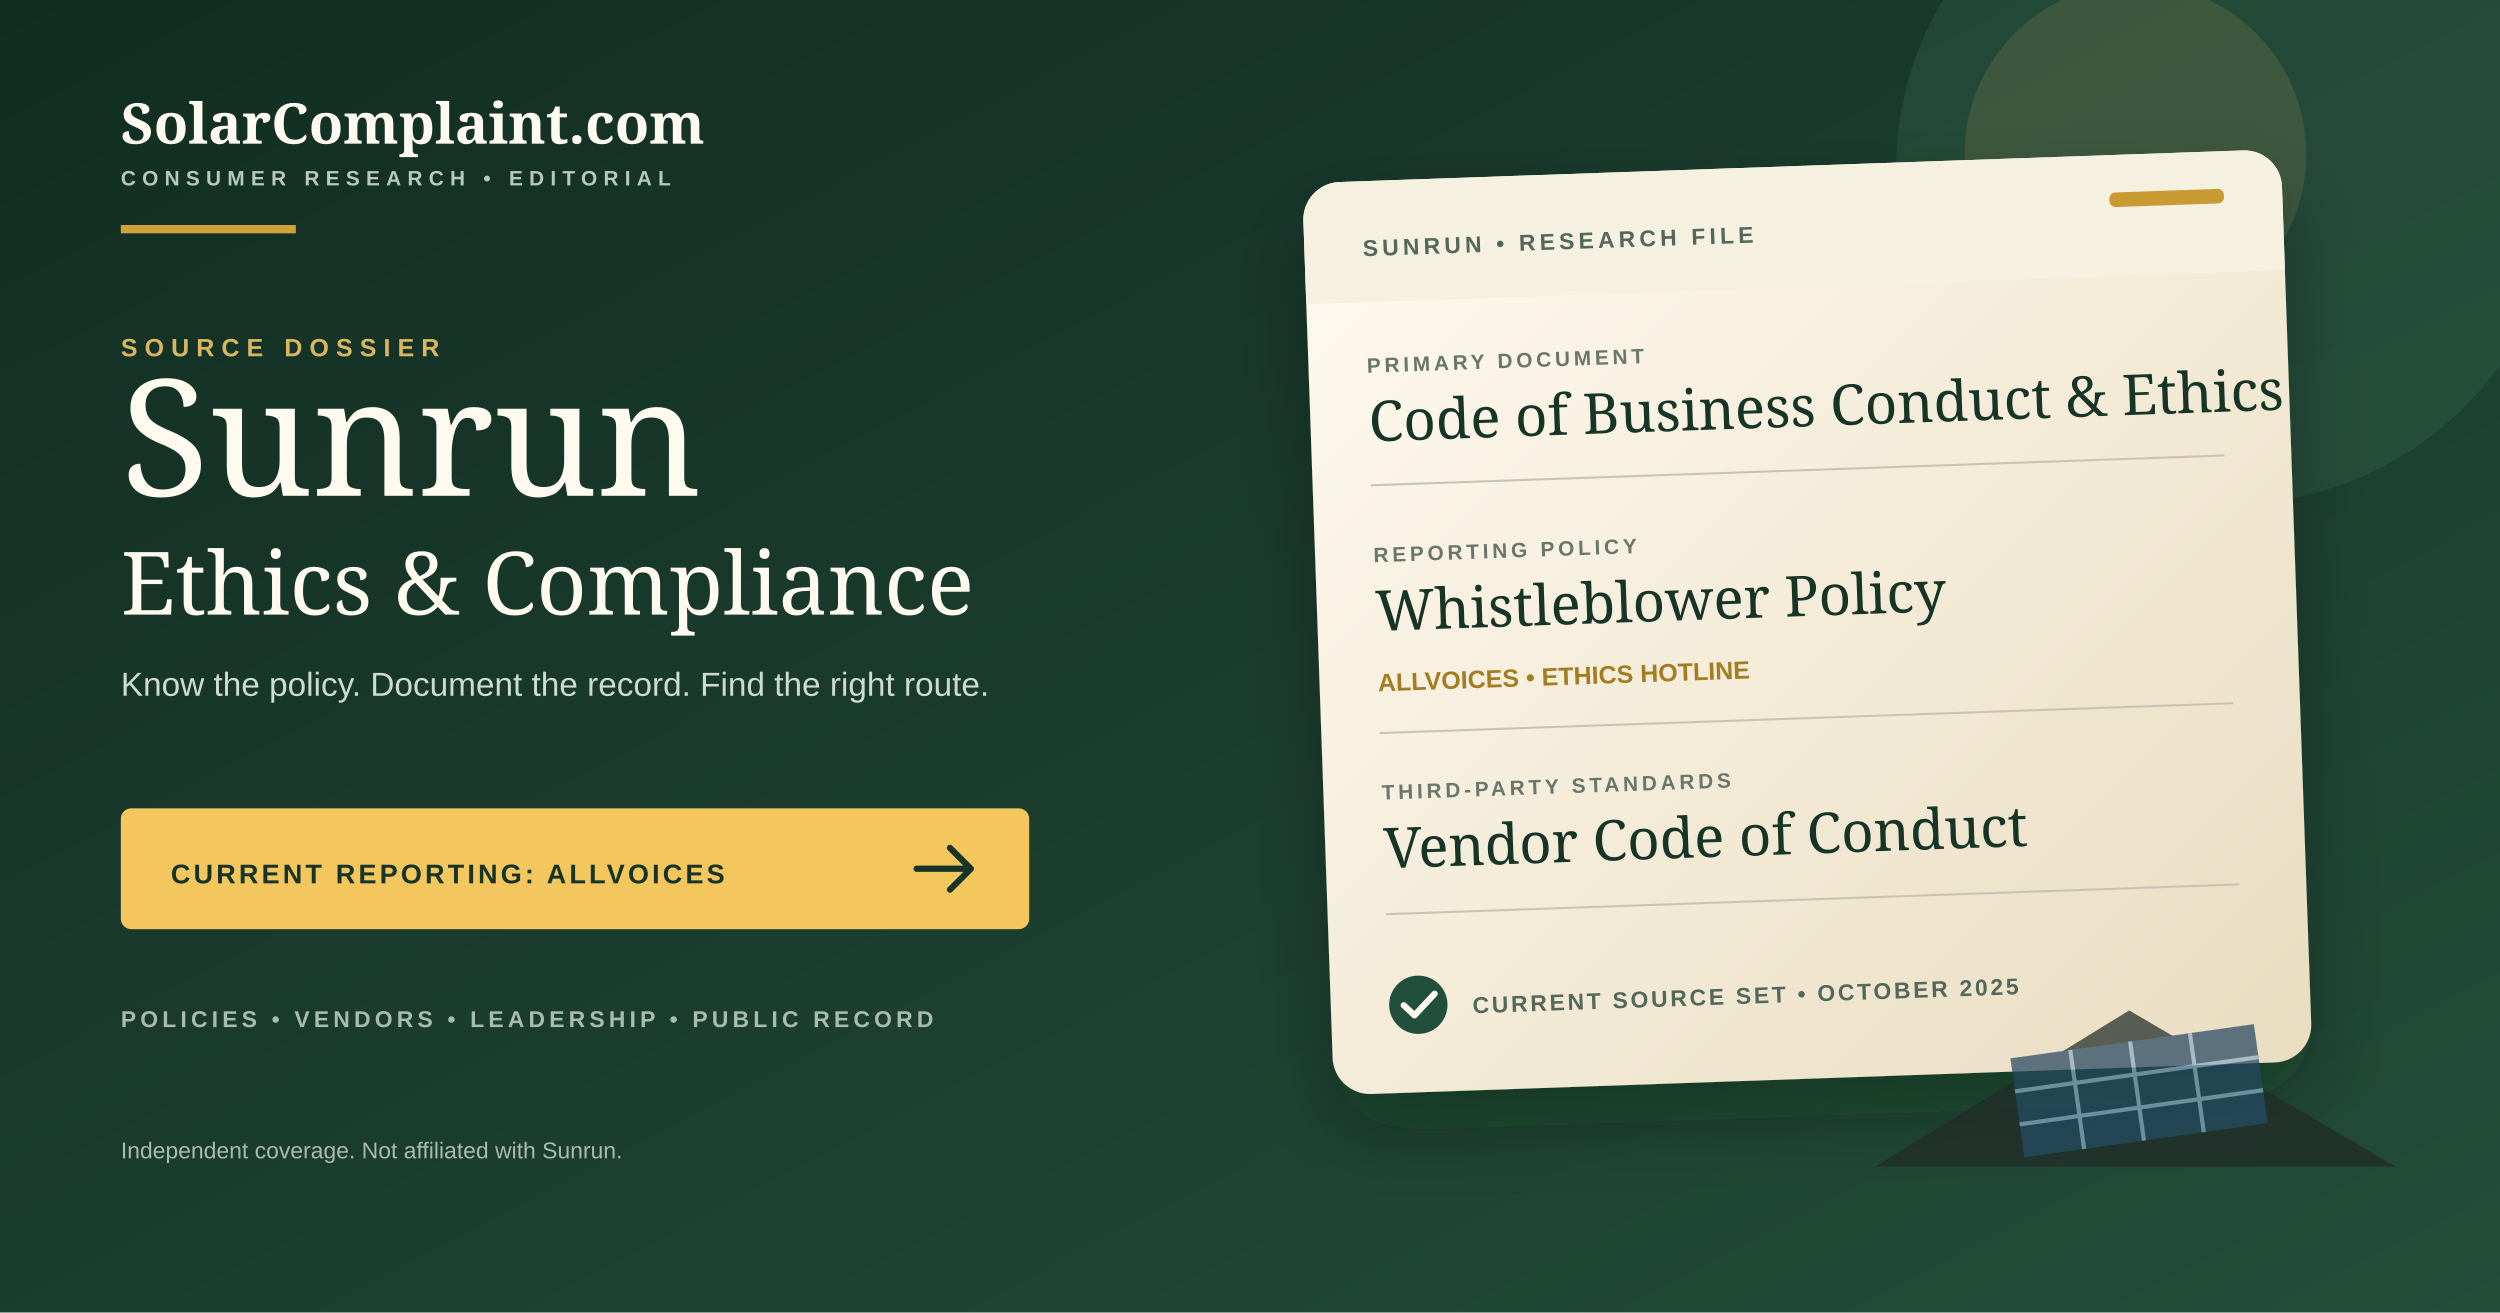
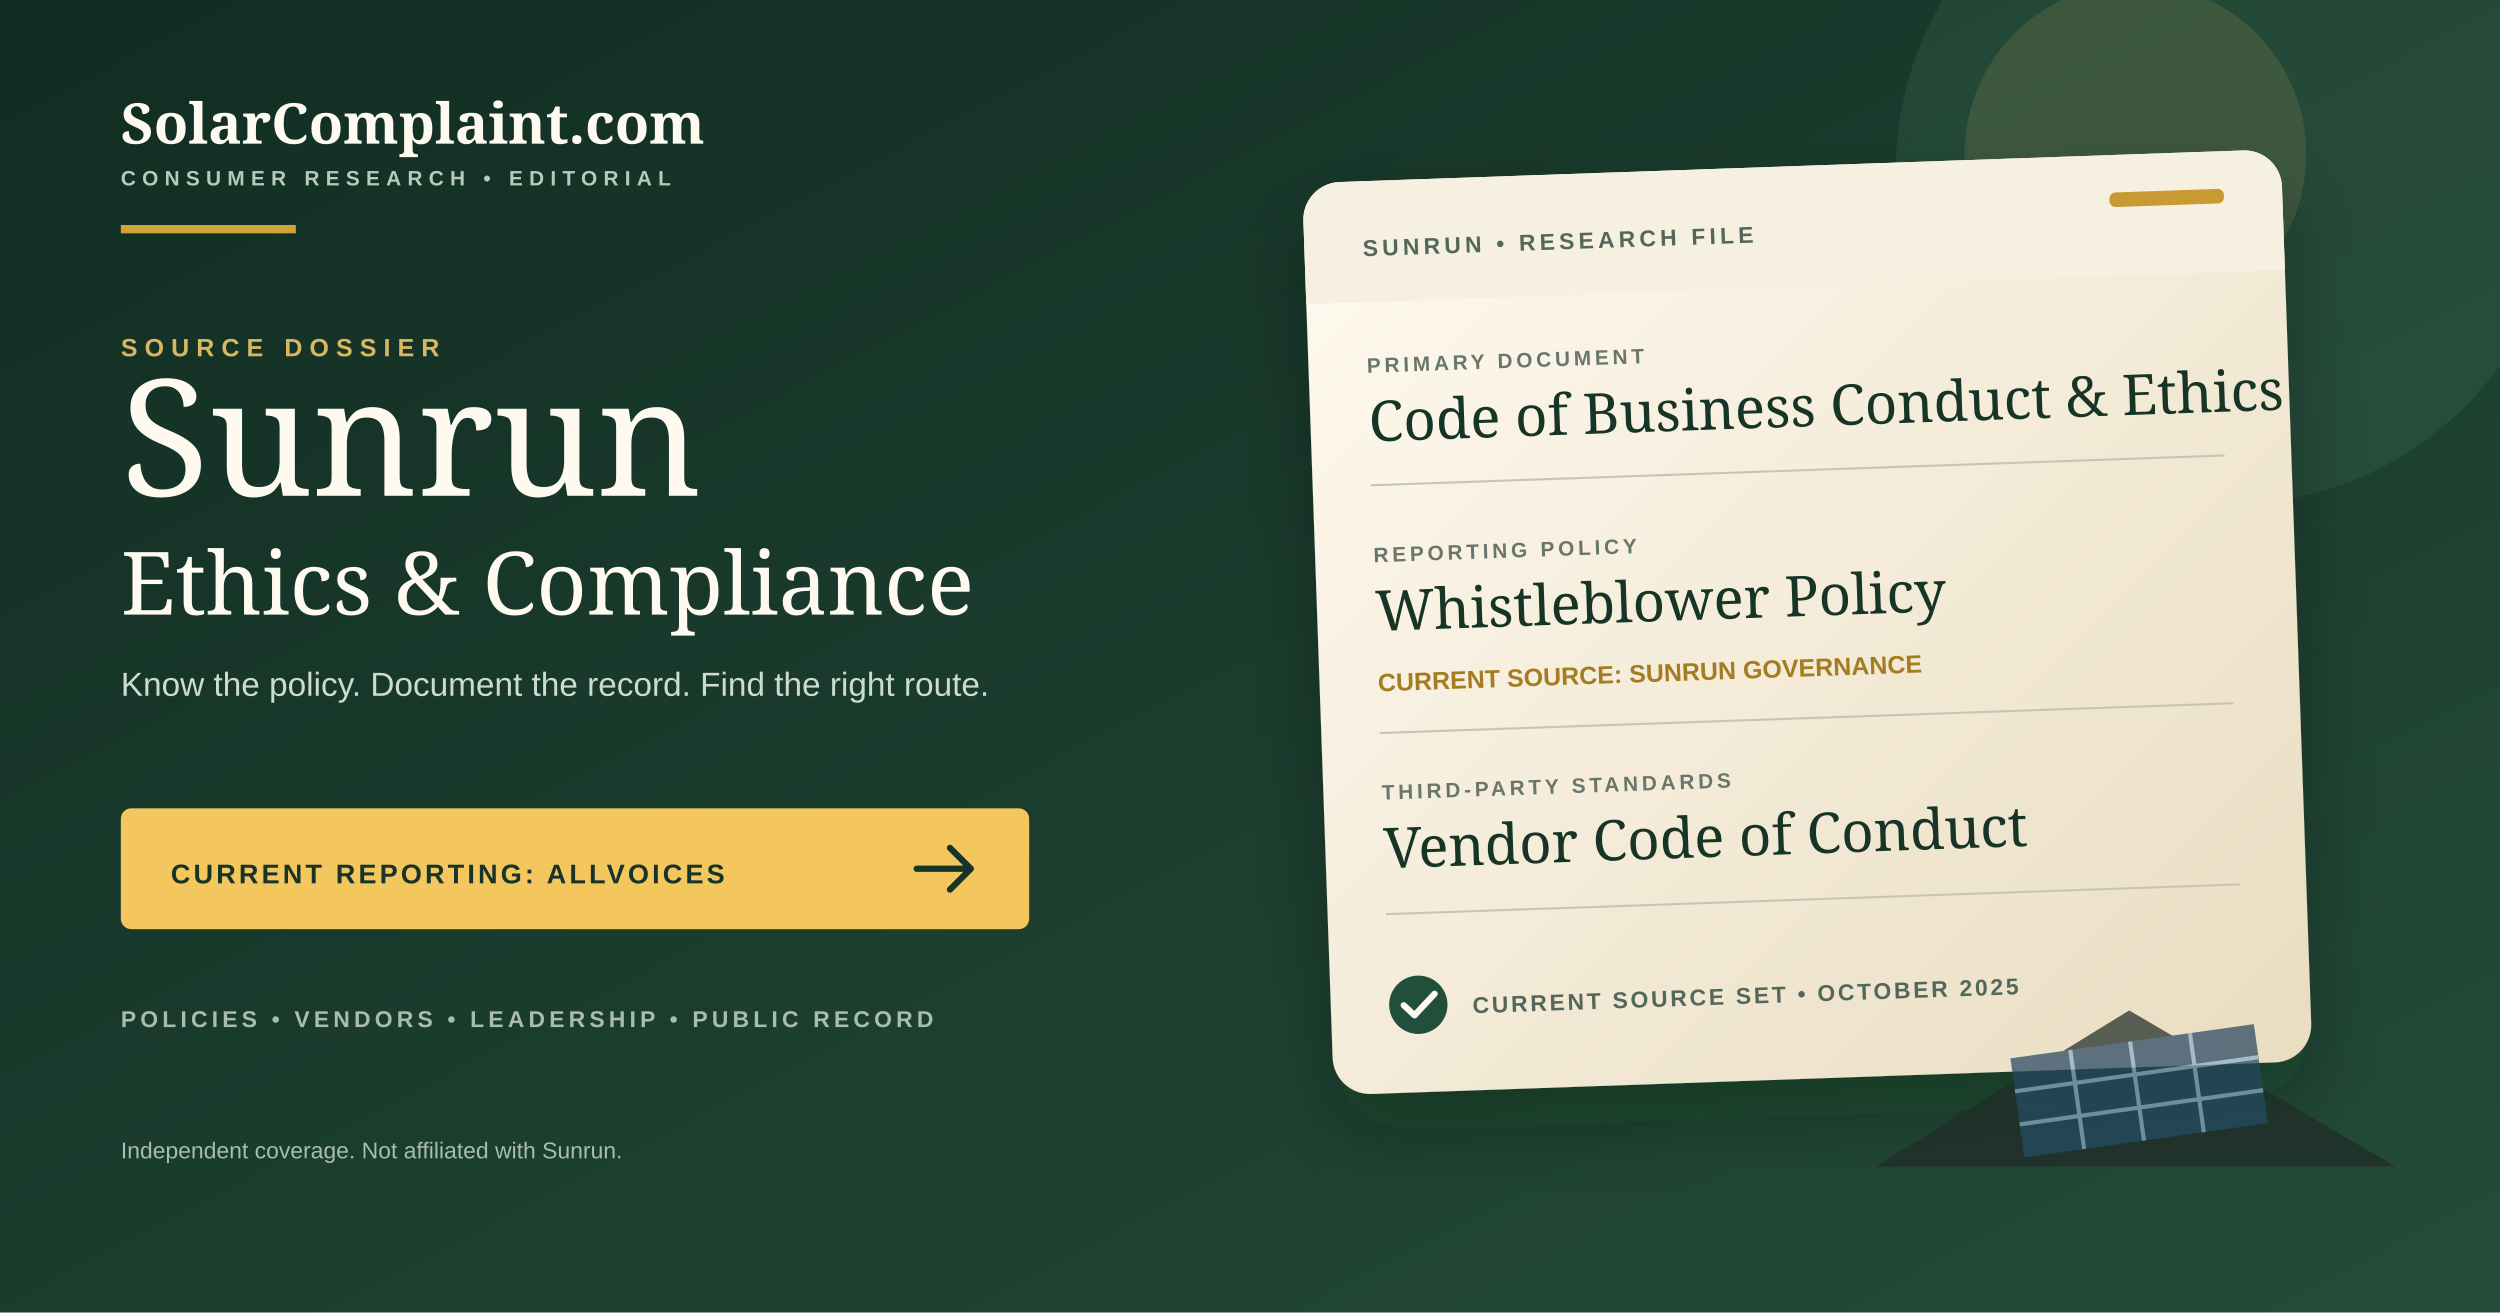
<svg xmlns="http://www.w3.org/2000/svg" width="1200" height="630" viewBox="0 0 1200 630" role="img" aria-labelledby="title desc">
  <defs>
    <linearGradient id="dark" x1="0" y1="0" x2="1" y2="1">
      <stop offset="0" stop-color="#112d22" />
      <stop offset="1" stop-color="#244c39" />
    </linearGradient>
    <linearGradient id="warm" x1="0" y1="0" x2="1" y2="1">
      <stop offset="0" stop-color="#fffaf0" />
      <stop offset="1" stop-color="#e9ddc1" />
    </linearGradient>
    <filter id="shadow" x="-30%" y="-30%" width="160%" height="160%">
      <feDropShadow dx="0" dy="18" stdDeviation="18" flood-color="#081811" flood-opacity=".3" />
    </filter>
  </defs>
  <rect width="1200" height="630" fill="url(#dark)" />
  <circle cx="1070" cy="82" r="160" fill="#345e49" opacity=".38" />
  <circle cx="1025" cy="74" r="82" fill="#e4bd67" opacity=".13" />
  <g transform="translate(58 48)">
    <text x="0" y="0" dominant-baseline="hanging" font-family="Georgia, serif" font-size="27" font-weight="700" fill="#fffaf0">SolarComplaint.com</text>
    <text x="0" y="41" font-family="Arial, sans-serif" font-size="10" font-weight="700" letter-spacing="3" fill="#b9c9bd">CONSUMER RESEARCH • EDITORIAL</text>
    <rect x="0" y="60" width="84" height="4" fill="#d1a13a" />
    <text x="0" y="123" font-family="Arial, sans-serif" font-size="12" font-weight="800" letter-spacing="3.4" fill="#d9b65f">SOURCE DOSSIER</text>
    <text x="0" y="190" font-family="Georgia, serif" font-size="78" fill="#fffaf0">Sunrun</text>
    <text x="0" y="247" font-family="Georgia, serif" font-size="42" fill="#fffaf0">Ethics &amp; Compliance</text>
    <text x="0" y="286" font-family="Arial, sans-serif" font-size="16" fill="#cedbd1">Know the policy. Document the record. Find the right route.</text>
    <g transform="translate(0 340)">
      <rect width="436" height="58" rx="5" fill="#f3c65e" />
      <text x="24" y="36" font-family="Arial, sans-serif" font-size="13" font-weight="900" letter-spacing="1.5" fill="#173428">CURRENT REPORTING: ALLVOICES</text>
      <path d="M382 29 H408 M398 19 L408 29 L398 39" fill="none" stroke="#173428" stroke-width="3" stroke-linecap="round" stroke-linejoin="round" />
    </g>
    <text x="0" y="445" font-family="Arial, sans-serif" font-size="11" font-weight="700" letter-spacing="2" fill="#a9bcae">POLICIES • VENDORS • LEADERSHIP • PUBLIC RECORD</text>
    <text x="0" y="508" font-family="Arial, sans-serif" font-size="11" fill="#a9bcae">Independent coverage. Not affiliated with Sunrun.</text>
  </g>
  <g transform="translate(625 88) rotate(-2)" filter="url(#shadow)">
    <rect x="0" y="0" width="470" height="438" rx="18" fill="url(#warm)" />
    <rect x="0" y="0" width="470" height="58" rx="18" fill="#f6f0e1" />
    <rect x="0" y="42" width="470" height="16" fill="#f6f0e1" />
    <text x="28" y="36" font-family="Arial, sans-serif" font-size="11" font-weight="900" letter-spacing="2" fill="#53675a">SUNRUN • RESEARCH FILE</text>
    <rect x="387" y="18" width="55" height="7" rx="3" fill="#c99a31" />
    <g transform="translate(28 92)">
      <text x="0" y="0" font-family="Arial, sans-serif" font-size="10" font-weight="800" letter-spacing="1.8" fill="#68766c">PRIMARY DOCUMENT</text>
      <text x="0" y="33" font-family="Georgia, serif" font-size="27" fill="#173428">Code of Business Conduct &amp; Ethics</text>
      <line x1="0" y1="54" x2="410" y2="54" stroke="#c8c4b5" />
    </g>
    <g transform="translate(28 183)">
      <text x="0" y="0" font-family="Arial, sans-serif" font-size="10" font-weight="800" letter-spacing="1.8" fill="#68766c">REPORTING POLICY</text>
      <text x="0" y="33" font-family="Georgia, serif" font-size="27" fill="#173428">Whistleblower Policy</text>
-       <text x="0" y="62" font-family="Arial, sans-serif" font-size="12" font-weight="800" fill="#a47b20">ALLVOICES • ETHICS HOTLINE</text>
+       <text x="0" y="62" font-family="Arial, sans-serif" font-size="12" font-weight="800" fill="#a47b20">CURRENT SOURCE: SUNRUN GOVERNANCE</text>
      <line x1="0" y1="82" x2="410" y2="82" stroke="#c8c4b5" />
    </g>
    <g transform="translate(28 297)">
      <text x="0" y="0" font-family="Arial, sans-serif" font-size="10" font-weight="800" letter-spacing="1.8" fill="#68766c">THIRD-PARTY STANDARDS</text>
      <text x="0" y="33" font-family="Georgia, serif" font-size="27" fill="#173428">Vendor Code of Conduct</text>
      <line x1="0" y1="55" x2="410" y2="55" stroke="#c8c4b5" />
    </g>
    <g transform="translate(28 382)">
      <circle cx="14" cy="14" r="14" fill="#214f3b" />
      <path d="M7 14 L12 19 L22 9" fill="none" stroke="#fffaf0" stroke-width="3" stroke-linecap="round" stroke-linejoin="round" />
      <text x="40" y="19" font-family="Arial, sans-serif" font-size="11" font-weight="800" letter-spacing="1.3" fill="#53675a">CURRENT SOURCE SET • OCTOBER 2025</text>
    </g>
  </g>
  <g transform="translate(900 485)" opacity=".72">
    <path d="M0 75 L122 0 L250 75 Z" fill="#202b27" />
    <g transform="translate(65 23) rotate(-8)">
      <rect width="118" height="48" fill="#254761" />
      <path d="M0 16 H118 M0 32 H118 M29 0 V48 M58 0 V48 M87 0 V48" stroke="#8cadc7" stroke-width="2" />
    </g>
  </g>
</svg>
